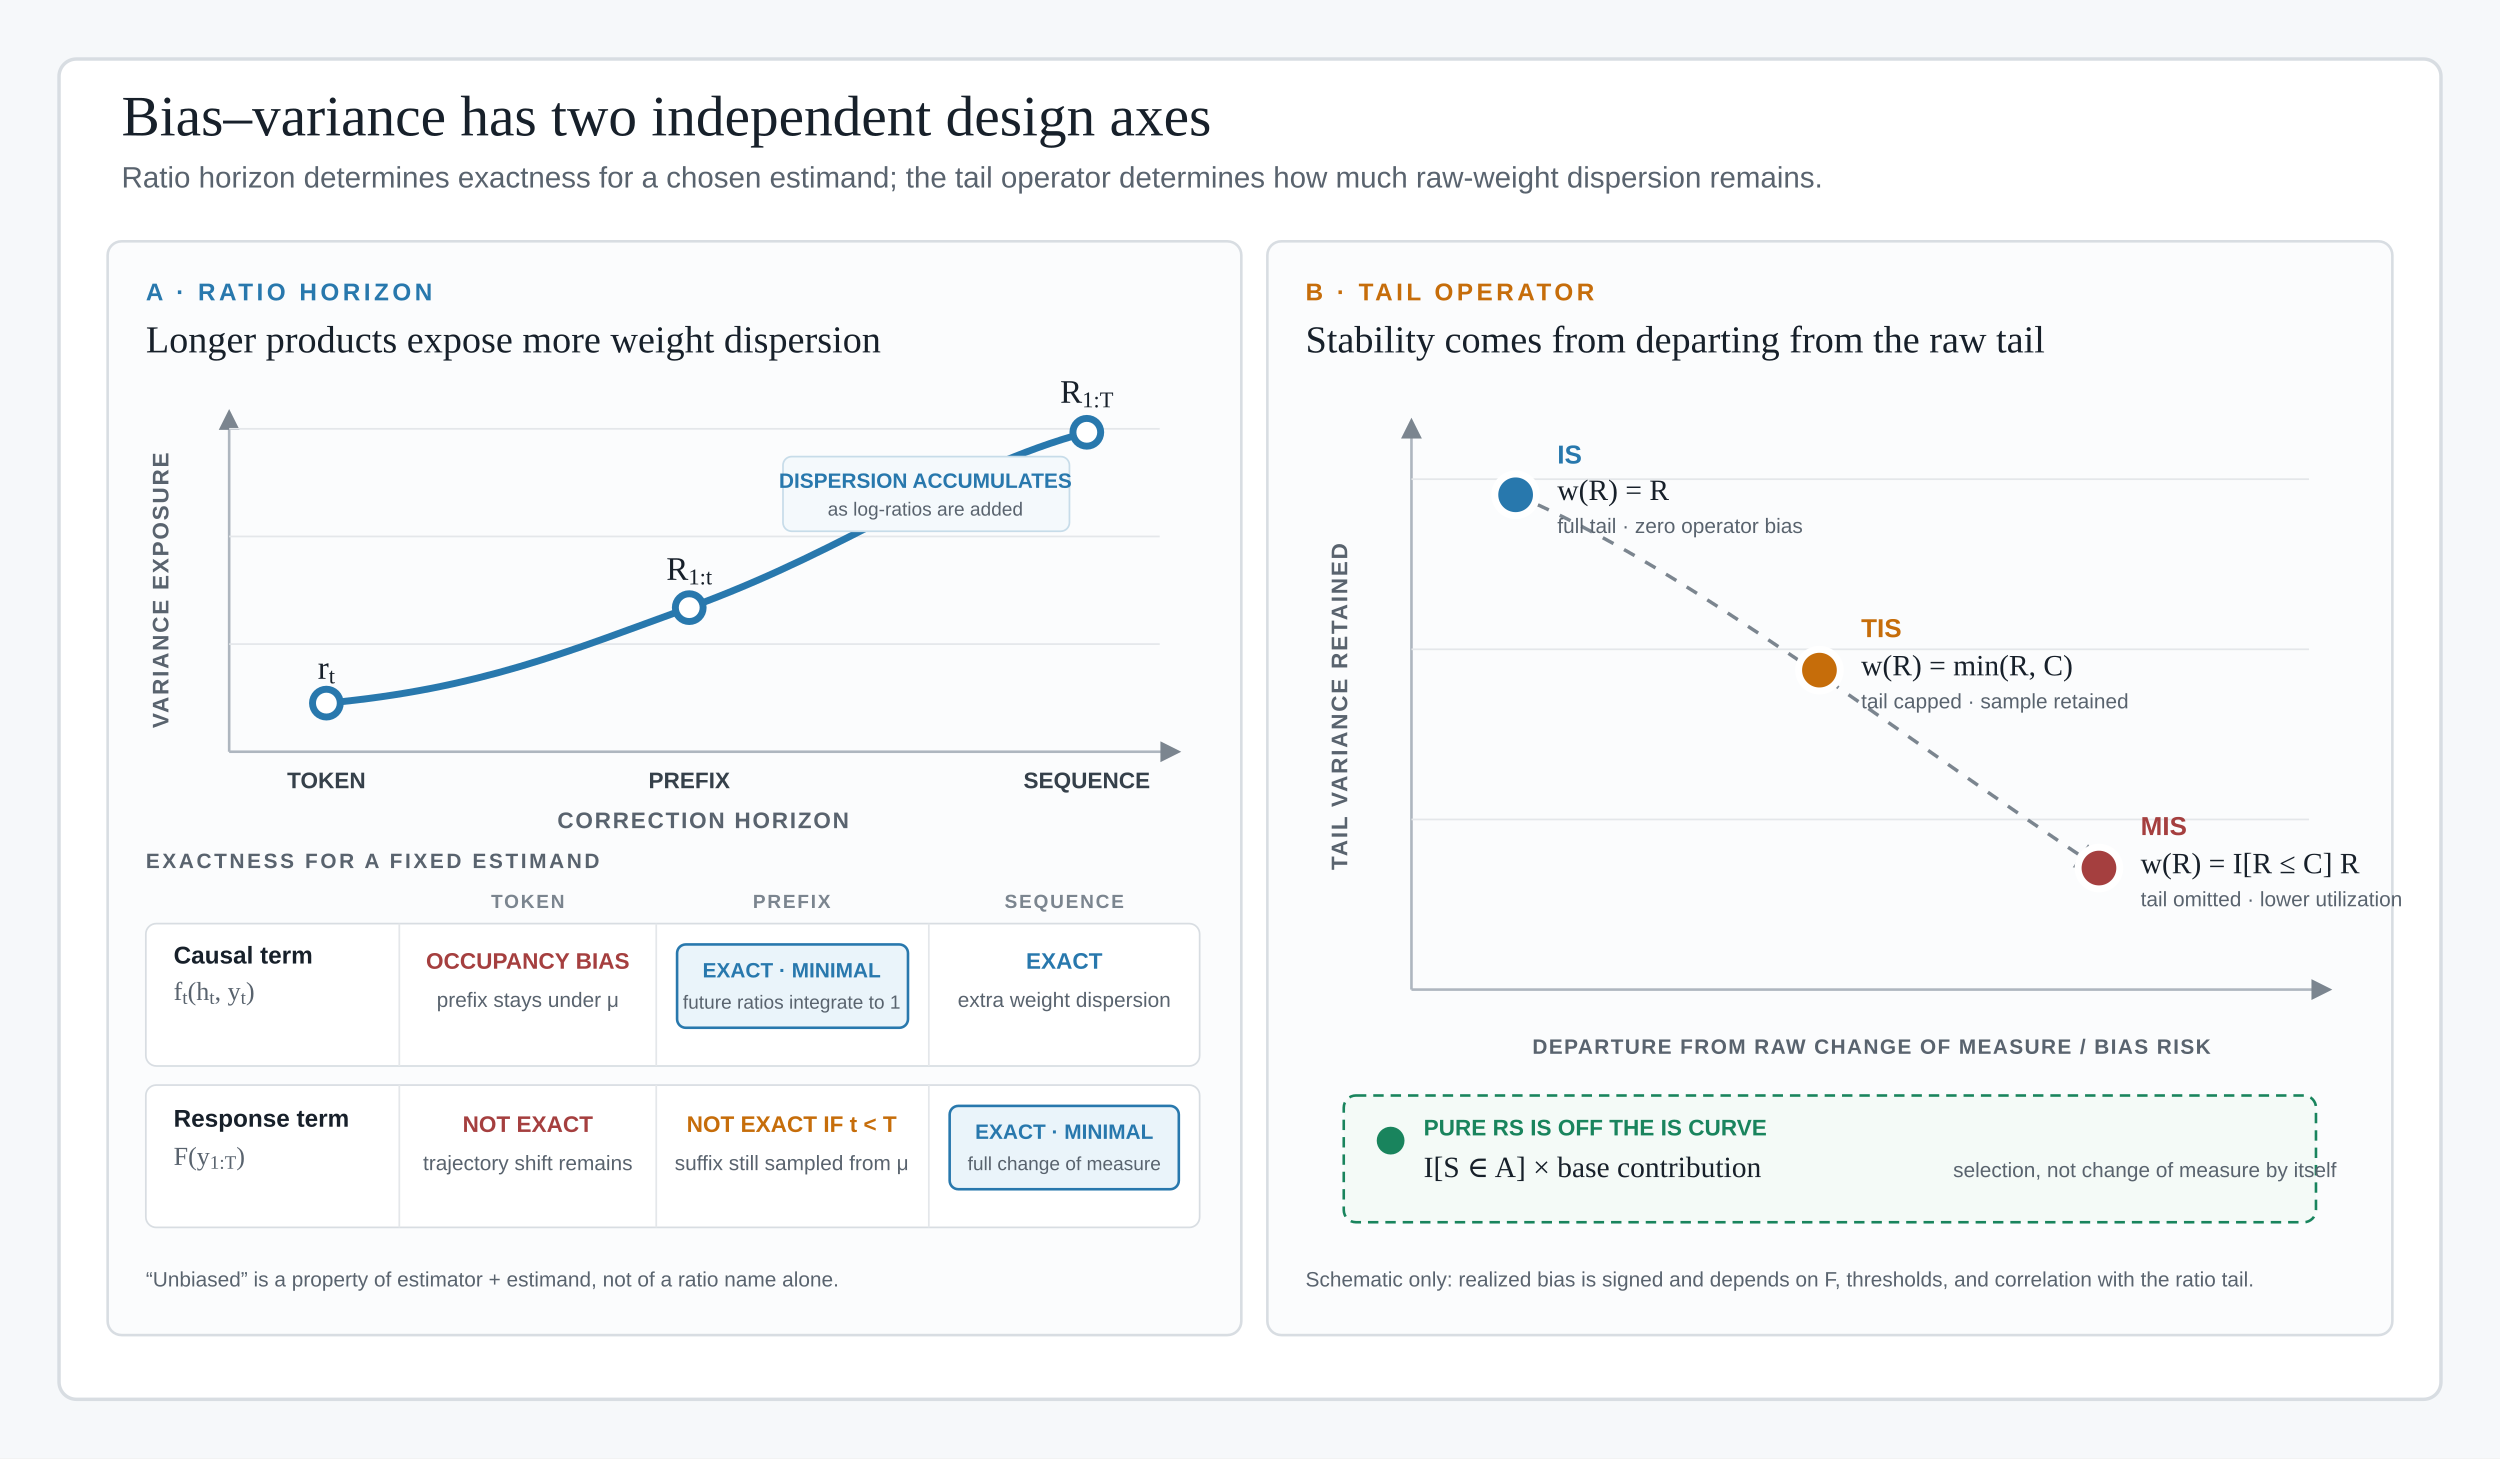
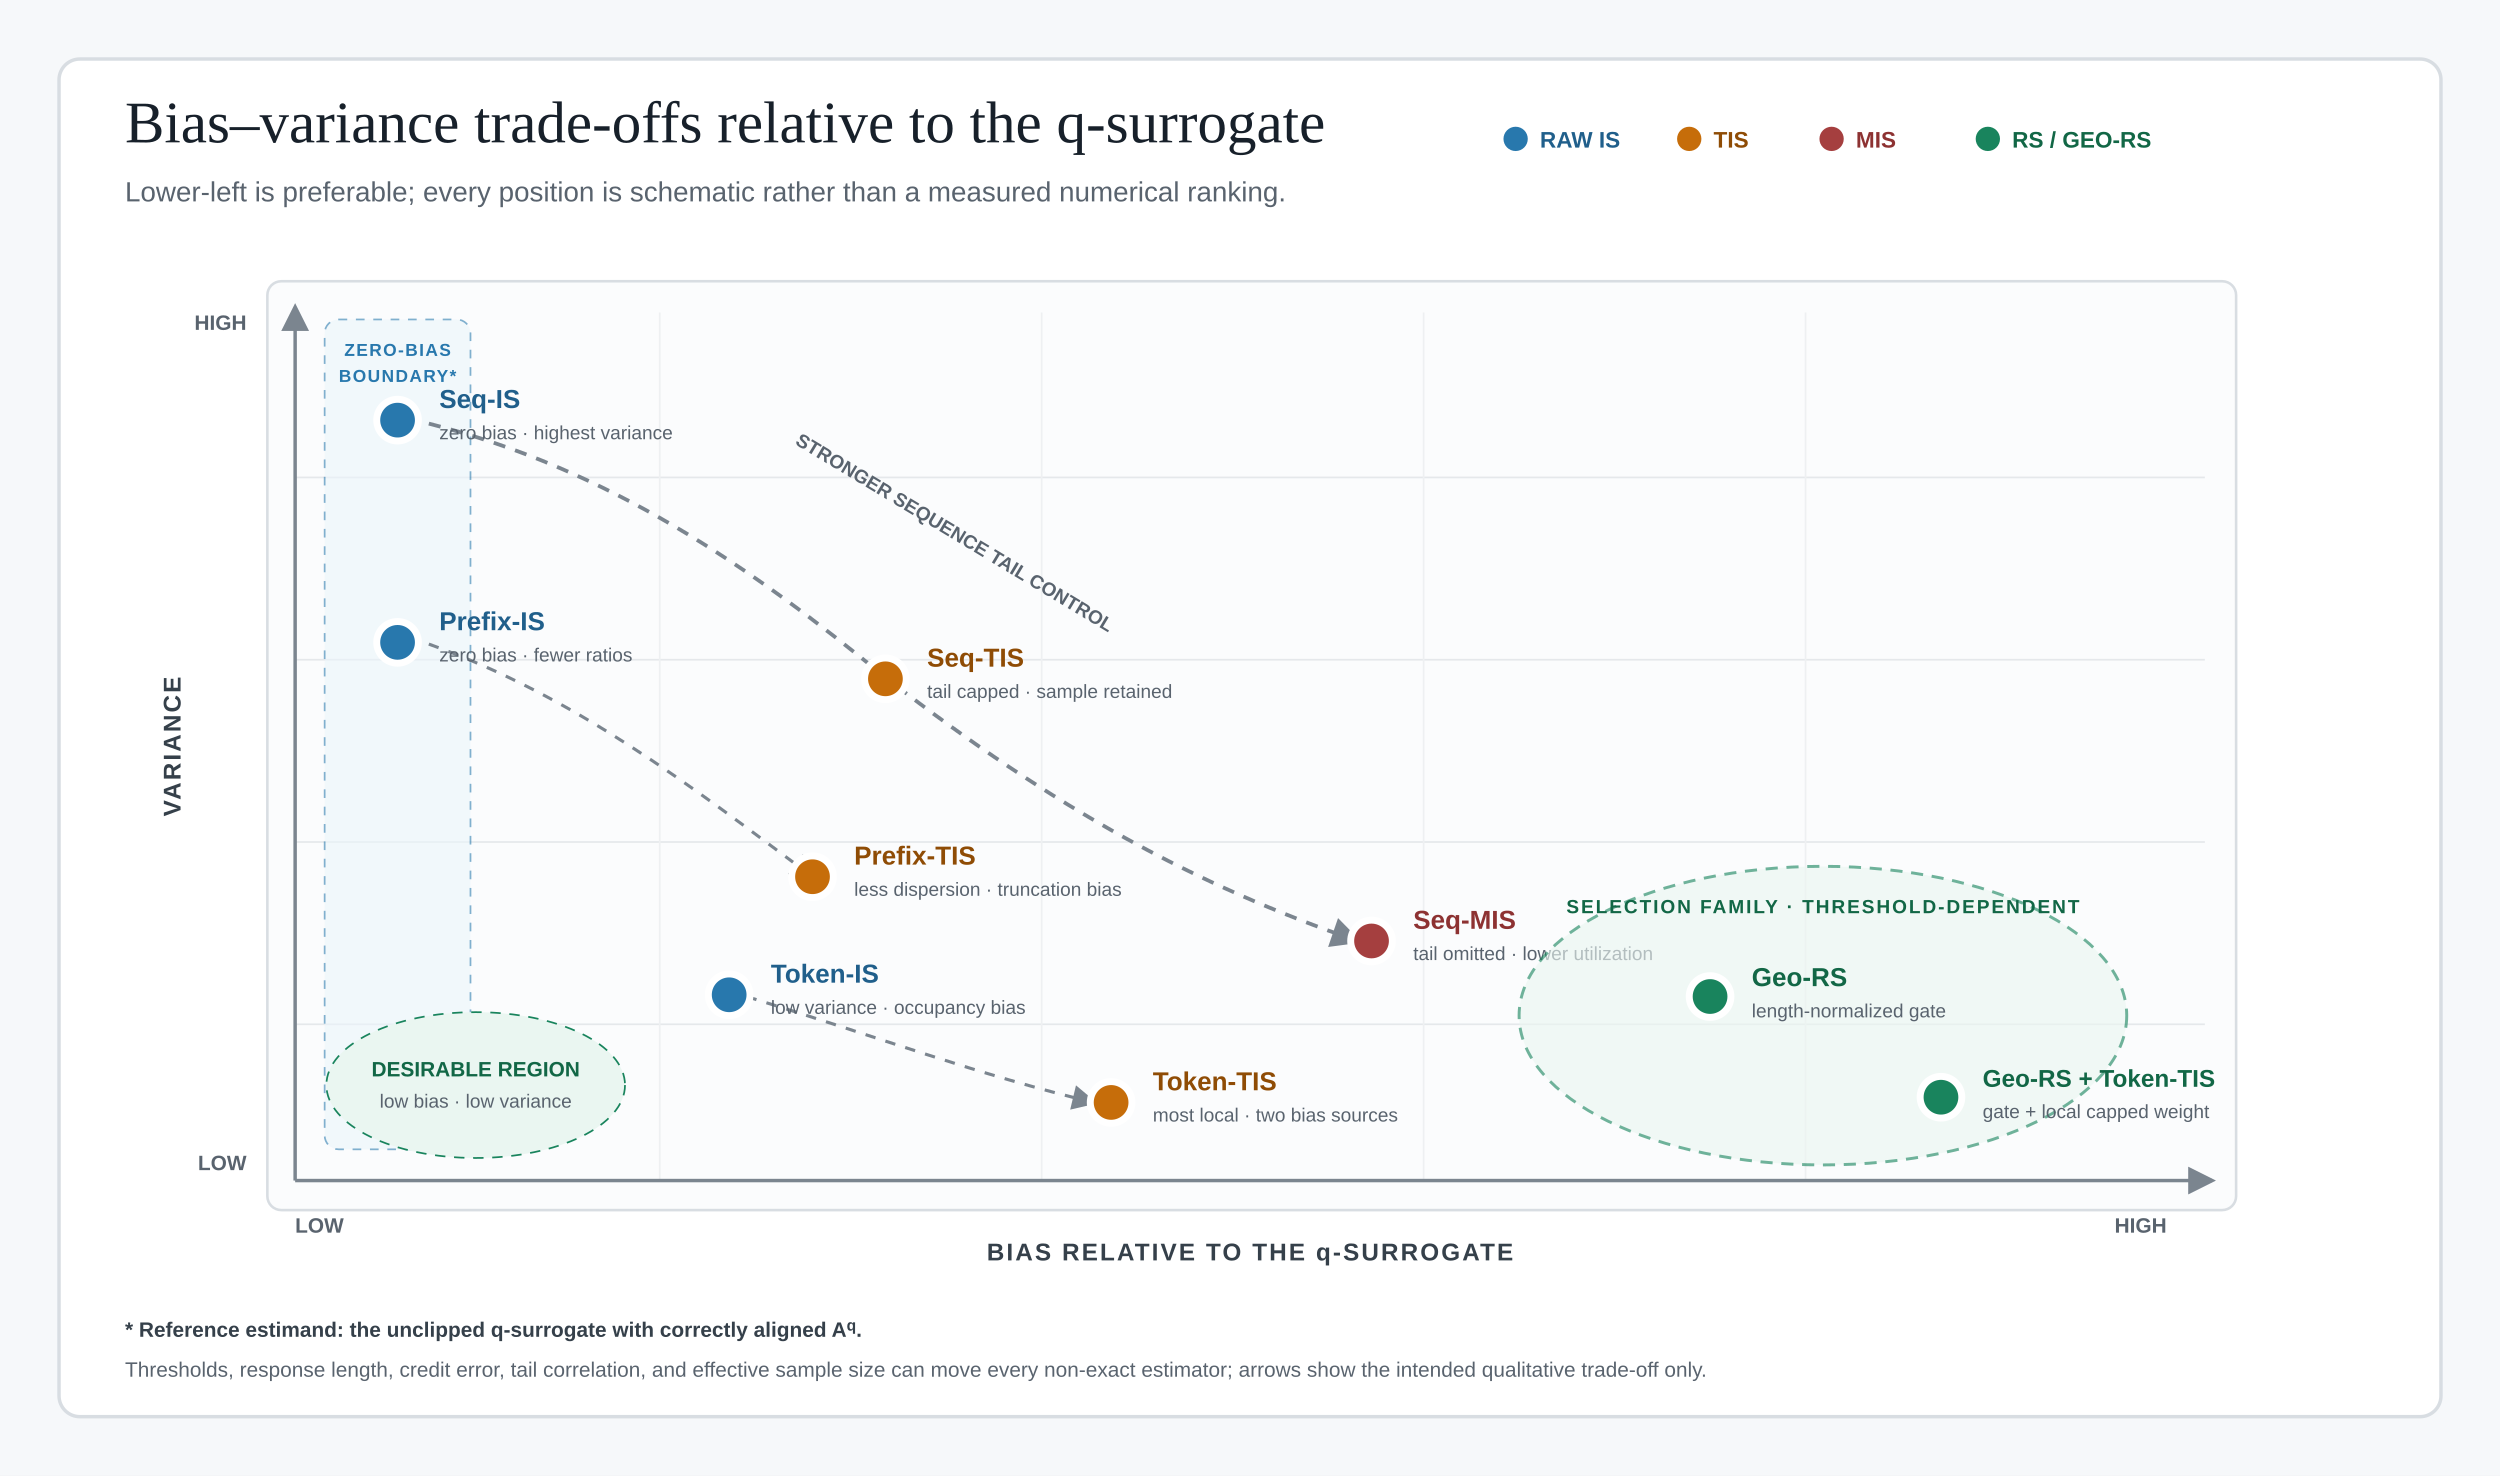
- <svg xmlns="http://www.w3.org/2000/svg" viewBox="0 0 1440 840" role="img" aria-labelledby="bv-title bv-desc">
+ <svg xmlns="http://www.w3.org/2000/svg" viewBox="0 0 1440 850" role="img" aria-labelledby="bv-title bv-desc">
  <defs>
-     <marker id="trend-arrow" viewBox="0 0 10 10" refX="8" refY="5" markerWidth="8" markerHeight="8" orient="auto">
+     <marker id="arrow-gray" viewBox="0 0 10 10" refX="8.5" refY="5" markerWidth="8" markerHeight="8" orient="auto">
      <path d="M0 0 L10 5 L0 10 z" fill="#7b858f" />
    </marker>
-     <marker id="blue-arrow" viewBox="0 0 10 10" refX="8" refY="5" markerWidth="8" markerHeight="8" orient="auto">
-       <path d="M0 0 L10 5 L0 10 z" fill="#2878ad" />
-     </marker>
  </defs>
-   <rect width="1440" height="840" fill="#f6f8fa" />
-   <rect x="34" y="34" width="1372" height="772" rx="10" fill="#ffffff" stroke="#d8dde2" stroke-width="2" />
+   <rect width="1440" height="850" fill="#f6f8fa" />
+   <rect x="34" y="34" width="1372" height="782" rx="12" fill="#ffffff" stroke="#d8dde2" stroke-width="2" />
  <g font-family="Arial, Helvetica, sans-serif">
-     <text x="70" y="78" fill="#17202a" font-family="Georgia, 'Times New Roman', serif" font-size="33">Bias–variance has two independent design axes</text>
-     <text x="70" y="108" fill="#59636e" font-size="17">Ratio horizon determines exactness for a chosen estimand; the tail operator determines how much raw-weight dispersion remains.</text>
-     <rect x="62" y="139" width="653" height="630" rx="8" fill="#fbfcfd" stroke="#d8dde2" stroke-width="1.5" />
-     <text x="84" y="173" fill="#2878ad" font-size="14" font-weight="700" letter-spacing="2">A · RATIO HORIZON</text>
-     <text x="84" y="203" fill="#17202a" font-family="Georgia, 'Times New Roman', serif" font-size="22">Longer products expose more weight dispersion</text>
-     <g>
-       <line x1="132" y1="433" x2="678" y2="433" stroke="#aeb6bf" stroke-width="1.5" marker-end="url(#trend-arrow)" />
-       <line x1="132" y1="433" x2="132" y2="238" stroke="#aeb6bf" stroke-width="1.5" marker-end="url(#trend-arrow)" />
-       <line x1="132" y1="371" x2="668" y2="371" stroke="#e4e7ea" stroke-width="1" />
-       <line x1="132" y1="309" x2="668" y2="309" stroke="#e4e7ea" stroke-width="1" />
-       <line x1="132" y1="247" x2="668" y2="247" stroke="#e4e7ea" stroke-width="1" />
-       <text x="97" y="340" transform="rotate(-90 97 340)" text-anchor="middle" fill="#59636e" font-size="13" font-weight="700" letter-spacing="1">VARIANCE EXPOSURE</text>
-       <text x="405" y="477" text-anchor="middle" fill="#59636e" font-size="13" font-weight="700" letter-spacing="1">CORRECTION HORIZON</text>
-       <path d="M188 405 C276 397 328 375 397 350 C493 315 548 270 626 249" fill="none" stroke="#2878ad" stroke-width="4" />
-       <circle cx="188" cy="405" r="8" fill="#ffffff" stroke="#2878ad" stroke-width="4" />
-       <circle cx="397" cy="350" r="8" fill="#ffffff" stroke="#2878ad" stroke-width="4" />
-       <circle cx="626" cy="249" r="8" fill="#ffffff" stroke="#2878ad" stroke-width="4" />
-       <text x="188" y="391" text-anchor="middle" fill="#17202a" font-family="Georgia, 'Times New Roman', serif" font-size="19">r<tspan baseline-shift="sub" font-size="13">t</tspan>
-       </text>
-       <text x="397" y="334" text-anchor="middle" fill="#17202a" font-family="Georgia, 'Times New Roman', serif" font-size="19">R<tspan baseline-shift="sub" font-size="13">1:t</tspan>
-       </text>
-       <text x="626" y="232" text-anchor="middle" fill="#17202a" font-family="Georgia, 'Times New Roman', serif" font-size="19">R<tspan baseline-shift="sub" font-size="13">1:T</tspan>
-       </text>
-       <text x="188" y="454" text-anchor="middle" fill="#35404a" font-size="13" font-weight="700">TOKEN</text>
-       <text x="397" y="454" text-anchor="middle" fill="#35404a" font-size="13" font-weight="700">PREFIX</text>
-       <text x="626" y="454" text-anchor="middle" fill="#35404a" font-size="13" font-weight="700">SEQUENCE</text>
-       <rect x="451" y="263" width="165" height="43" rx="5" fill="#f4f9fc" stroke="#c7dce9" />
-       <text x="533" y="281" text-anchor="middle" fill="#2878ad" font-size="12" font-weight="700">DISPERSION ACCUMULATES</text>
-       <text x="533" y="297" text-anchor="middle" fill="#59636e" font-size="11">as log-ratios are added</text>
+     <text x="72" y="82" fill="#17202a" font-family="Georgia, 'Times New Roman', serif" font-size="34">Bias–variance trade-offs relative to the q-surrogate</text>
+     <text x="72" y="116" fill="#59636e" font-size="16">Lower-left is preferable; every position is schematic rather than a measured numerical ranking.</text>
+     <g transform="translate(865 72)">
+       <circle cx="8" cy="8" r="7" fill="#2878ad" />
+       <text x="22" y="13" fill="#205f8b" font-size="13" font-weight="700">RAW IS</text>
+       <circle cx="108" cy="8" r="7" fill="#c66d0a" />
+       <text x="122" y="13" fill="#8f4c05" font-size="13" font-weight="700">TIS</text>
+       <circle cx="190" cy="8" r="7" fill="#a53f3f" />
+       <text x="204" y="13" fill="#8d3232" font-size="13" font-weight="700">MIS</text>
+       <circle cx="280" cy="8" r="7" fill="#19845d" />
+       <text x="294" y="13" fill="#126746" font-size="13" font-weight="700">RS / GEO-RS</text>
    </g>
-     <text x="84" y="500" fill="#59636e" font-size="12" font-weight="700" letter-spacing="1.5">EXACTNESS FOR A FIXED ESTIMAND</text>
-     <text x="304" y="523" text-anchor="middle" fill="#7b858f" font-size="11" font-weight="700" letter-spacing="1">TOKEN</text>
-     <text x="456" y="523" text-anchor="middle" fill="#7b858f" font-size="11" font-weight="700" letter-spacing="1">PREFIX</text>
-     <text x="613" y="523" text-anchor="middle" fill="#7b858f" font-size="11" font-weight="700" letter-spacing="1">SEQUENCE</text>
-     <rect x="84" y="532" width="607" height="82" rx="6" fill="#ffffff" stroke="#d8dde2" />
-     <text x="100" y="555" fill="#17202a" font-size="14" font-weight="700">Causal term</text>
-     <text x="100" y="576" fill="#59636e" font-family="Georgia, 'Times New Roman', serif" font-size="15">f<tspan baseline-shift="sub" font-size="11">t</tspan>(h<tspan baseline-shift="sub" font-size="11">t</tspan>, y<tspan baseline-shift="sub" font-size="11">t</tspan>)</text>
-     <line x1="230" y1="532" x2="230" y2="614" stroke="#e4e7ea" />
-     <line x1="378" y1="532" x2="378" y2="614" stroke="#e4e7ea" />
-     <line x1="535" y1="532" x2="535" y2="614" stroke="#e4e7ea" />
-     <text x="304" y="558" text-anchor="middle" fill="#a53f3f" font-size="13" font-weight="700">OCCUPANCY BIAS</text>
-     <text x="304" y="580" text-anchor="middle" fill="#59636e" font-size="12">prefix stays under μ</text>
-     <rect x="390" y="544" width="133" height="48" rx="5" fill="#eaf4fa" stroke="#2878ad" stroke-width="1.5" />
-     <text x="456" y="563" text-anchor="middle" fill="#2878ad" font-size="12" font-weight="700">EXACT · MINIMAL</text>
-     <text x="456" y="581" text-anchor="middle" fill="#59636e" font-size="11">future ratios integrate to 1</text>
-     <text x="613" y="558" text-anchor="middle" fill="#2878ad" font-size="13" font-weight="700">EXACT</text>
-     <text x="613" y="580" text-anchor="middle" fill="#59636e" font-size="12">extra weight dispersion</text>
-     <rect x="84" y="625" width="607" height="82" rx="6" fill="#ffffff" stroke="#d8dde2" />
-     <text x="100" y="649" fill="#17202a" font-size="14" font-weight="700">Response term</text>
-     <text x="100" y="671" fill="#59636e" font-family="Georgia, 'Times New Roman', serif" font-size="15">F(y<tspan baseline-shift="sub" font-size="11">1:T</tspan>)</text>
-     <line x1="230" y1="625" x2="230" y2="707" stroke="#e4e7ea" />
-     <line x1="378" y1="625" x2="378" y2="707" stroke="#e4e7ea" />
-     <line x1="535" y1="625" x2="535" y2="707" stroke="#e4e7ea" />
-     <text x="304" y="652" text-anchor="middle" fill="#a53f3f" font-size="13" font-weight="700">NOT EXACT</text>
-     <text x="304" y="674" text-anchor="middle" fill="#59636e" font-size="12">trajectory shift remains</text>
-     <text x="456" y="652" text-anchor="middle" fill="#c66d0a" font-size="13" font-weight="700">NOT EXACT IF t &lt; T</text>
-     <text x="456" y="674" text-anchor="middle" fill="#59636e" font-size="12">suffix still sampled from μ</text>
-     <rect x="547" y="637" width="132" height="48" rx="5" fill="#eaf4fa" stroke="#2878ad" stroke-width="1.5" />
-     <text x="613" y="656" text-anchor="middle" fill="#2878ad" font-size="12" font-weight="700">EXACT · MINIMAL</text>
-     <text x="613" y="674" text-anchor="middle" fill="#59636e" font-size="11">full change of measure</text>
-     <text x="84" y="741" fill="#59636e" font-size="12">“Unbiased” is a property of estimator + estimand, not of a ratio name alone.</text>
-     <rect x="730" y="139" width="648" height="630" rx="8" fill="#fbfcfd" stroke="#d8dde2" stroke-width="1.5" />
-     <text x="752" y="173" fill="#c66d0a" font-size="14" font-weight="700" letter-spacing="2">B · TAIL OPERATOR</text>
-     <text x="752" y="203" fill="#17202a" font-family="Georgia, 'Times New Roman', serif" font-size="22">Stability comes from departing from the raw tail</text>
-     <g>
-       <line x1="813" y1="570" x2="1341" y2="570" stroke="#aeb6bf" stroke-width="1.5" marker-end="url(#trend-arrow)" />
-       <line x1="813" y1="570" x2="813" y2="243" stroke="#aeb6bf" stroke-width="1.5" marker-end="url(#trend-arrow)" />
-       <line x1="813" y1="472" x2="1330" y2="472" stroke="#e4e7ea" stroke-width="1" />
-       <line x1="813" y1="374" x2="1330" y2="374" stroke="#e4e7ea" stroke-width="1" />
-       <line x1="813" y1="276" x2="1330" y2="276" stroke="#e4e7ea" stroke-width="1" />
-       <text x="776" y="407" transform="rotate(-90 776 407)" text-anchor="middle" fill="#59636e" font-size="13" font-weight="700" letter-spacing="1">TAIL VARIANCE RETAINED</text>
-       <text x="1078" y="607" text-anchor="middle" fill="#59636e" font-size="12" font-weight="700" letter-spacing="0.8">DEPARTURE FROM RAW CHANGE OF MEASURE / BIAS RISK</text>
-       <path d="M873 285 C975 329 1090 421 1209 500" fill="none" stroke="#7b858f" stroke-width="2" stroke-dasharray="7 7" marker-end="url(#trend-arrow)" />
-       <circle cx="873" cy="285" r="12" fill="#2878ad" stroke="#ffffff" stroke-width="4" />
-       <text x="897" y="267" fill="#2878ad" font-size="15" font-weight="700">IS</text>
-       <text x="897" y="288" fill="#17202a" font-family="Georgia, 'Times New Roman', serif" font-size="17">w(R) = R</text>
-       <text x="897" y="307" fill="#59636e" font-size="12">full tail · zero operator bias</text>
-       <circle cx="1048" cy="386" r="12" fill="#c66d0a" stroke="#ffffff" stroke-width="4" />
-       <text x="1072" y="367" fill="#c66d0a" font-size="15" font-weight="700">TIS</text>
-       <text x="1072" y="389" fill="#17202a" font-family="Georgia, 'Times New Roman', serif" font-size="17">w(R) = min(R, C)</text>
-       <text x="1072" y="408" fill="#59636e" font-size="12">tail capped · sample retained</text>
-       <circle cx="1209" cy="500" r="12" fill="#a53f3f" stroke="#ffffff" stroke-width="4" />
-       <text x="1233" y="481" fill="#a53f3f" font-size="15" font-weight="700">MIS</text>
-       <text x="1233" y="503" fill="#17202a" font-family="Georgia, 'Times New Roman', serif" font-size="17">w(R) = I[R ≤ C] R</text>
-       <text x="1233" y="522" fill="#59636e" font-size="12">tail omitted · lower utilization</text>
-     </g>
-     <rect x="774" y="631" width="560" height="73" rx="7" fill="#f4faf7" stroke="#19845d" stroke-width="1.5" stroke-dasharray="6 4" />
-     <circle cx="801" cy="657" r="8" fill="#19845d" />
-     <text x="820" y="654" fill="#19845d" font-size="13" font-weight="700">PURE RS IS OFF THE IS CURVE</text>
-     <text x="820" y="678" fill="#17202a" font-family="Georgia, 'Times New Roman', serif" font-size="17">I[S ∈ A] × base contribution</text>
-     <text x="1125" y="678" fill="#59636e" font-size="12">selection, not change of measure by itself</text>
-     <text x="752" y="741" fill="#59636e" font-size="12">Schematic only: realized bias is signed and depends on F, thresholds, and correlation with the ratio tail.</text>
+     <rect x="154" y="162" width="1134" height="535" rx="8" fill="#fbfcfd" stroke="#d8dde2" stroke-width="1.5" />
+     <line x1="170" y1="590" x2="1270" y2="590" stroke="#e5e8eb" />
+     <line x1="170" y1="485" x2="1270" y2="485" stroke="#e5e8eb" />
+     <line x1="170" y1="380" x2="1270" y2="380" stroke="#e5e8eb" />
+     <line x1="170" y1="275" x2="1270" y2="275" stroke="#e5e8eb" />
+     <line x1="380" y1="180" x2="380" y2="680" stroke="#eef0f2" />
+     <line x1="600" y1="180" x2="600" y2="680" stroke="#eef0f2" />
+     <line x1="820" y1="180" x2="820" y2="680" stroke="#eef0f2" />
+     <line x1="1040" y1="180" x2="1040" y2="680" stroke="#eef0f2" />
+     <line x1="170" y1="680" x2="1274" y2="680" stroke="#7b858f" stroke-width="2" marker-end="url(#arrow-gray)" />
+     <line x1="170" y1="680" x2="170" y2="177" stroke="#7b858f" stroke-width="2" marker-end="url(#arrow-gray)" />
+     <text x="720" y="726" text-anchor="middle" fill="#35404a" font-size="14" font-weight="700" letter-spacing="1.2">BIAS RELATIVE TO THE q-SURROGATE</text>
+     <text x="170" y="710" fill="#59636e" font-size="12" font-weight="700">LOW</text>
+     <text x="1248" y="710" text-anchor="end" fill="#59636e" font-size="12" font-weight="700">HIGH</text>
+     <text x="104" y="430" transform="rotate(-90 104 430)" text-anchor="middle" fill="#35404a" font-size="14" font-weight="700" letter-spacing="1.2">VARIANCE</text>
+     <text x="142" y="674" text-anchor="end" fill="#59636e" font-size="12" font-weight="700">LOW</text>
+     <text x="142" y="190" text-anchor="end" fill="#59636e" font-size="12" font-weight="700">HIGH</text>
+     <rect x="187" y="184" width="84" height="478" rx="8" fill="#eaf4fa" opacity="0.58" stroke="#2878ad" stroke-dasharray="5 5" />
+     <text x="229" y="205" text-anchor="middle" fill="#2878ad" font-size="10" font-weight="700" letter-spacing="0.8">ZERO-BIAS</text>
+     <text x="229" y="220" text-anchor="middle" fill="#2878ad" font-size="10" font-weight="700" letter-spacing="0.8">BOUNDARY*</text>
+     <ellipse cx="274" cy="625" rx="86" ry="42" fill="#eaf6f1" stroke="#19845d" stroke-dasharray="6 5" />
+     <text x="274" y="620" text-anchor="middle" fill="#126746" font-size="12" font-weight="700">DESIRABLE REGION</text>
+     <text x="274" y="638" text-anchor="middle" fill="#59636e" font-size="11">low bias · low variance</text>
+     <path d="M247 244 C350 270 432 326 511 391 C608 466 689 510 782 542" fill="none" stroke="#7b858f" stroke-width="2.2" stroke-dasharray="7 6" marker-end="url(#arrow-gray)" />
+     <text x="548" y="310" transform="rotate(31 548 310)" text-anchor="middle" fill="#59636e" font-size="11" font-weight="700">STRONGER SEQUENCE TAIL CONTROL</text>
+     <path d="M247 371 C331 401 397 452 468 505" fill="none" stroke="#7b858f" stroke-width="1.8" stroke-dasharray="6 6" marker-end="url(#arrow-gray)" />
+     <path d="M430 574 C508 598 563 619 630 635" fill="none" stroke="#7b858f" stroke-width="1.8" stroke-dasharray="6 6" marker-end="url(#arrow-gray)" />
+     <circle cx="229" cy="242" r="12" fill="#2878ad" stroke="#ffffff" stroke-width="4" />
+     <text x="253" y="235" fill="#205f8b" font-size="15" font-weight="700">Seq-IS</text>
+     <text x="253" y="253" fill="#59636e" font-size="11">zero bias · highest variance</text>
+     <circle cx="229" cy="370" r="12" fill="#2878ad" stroke="#ffffff" stroke-width="4" />
+     <text x="253" y="363" fill="#205f8b" font-size="15" font-weight="700">Prefix-IS</text>
+     <text x="253" y="381" fill="#59636e" font-size="11">zero bias · fewer ratios</text>
+     <circle cx="420" cy="573" r="12" fill="#2878ad" stroke="#ffffff" stroke-width="4" />
+     <text x="444" y="566" fill="#205f8b" font-size="15" font-weight="700">Token-IS</text>
+     <text x="444" y="584" fill="#59636e" font-size="11">low variance · occupancy bias</text>
+     <circle cx="510" cy="391" r="12" fill="#c66d0a" stroke="#ffffff" stroke-width="4" />
+     <text x="534" y="384" fill="#8f4c05" font-size="15" font-weight="700">Seq-TIS</text>
+     <text x="534" y="402" fill="#59636e" font-size="11">tail capped · sample retained</text>
+     <circle cx="468" cy="505" r="12" fill="#c66d0a" stroke="#ffffff" stroke-width="4" />
+     <text x="492" y="498" fill="#8f4c05" font-size="15" font-weight="700">Prefix-TIS</text>
+     <text x="492" y="516" fill="#59636e" font-size="11">less dispersion · truncation bias</text>
+     <circle cx="640" cy="635" r="12" fill="#c66d0a" stroke="#ffffff" stroke-width="4" />
+     <text x="664" y="628" fill="#8f4c05" font-size="15" font-weight="700">Token-TIS</text>
+     <text x="664" y="646" fill="#59636e" font-size="11">most local · two bias sources</text>
+     <circle cx="790" cy="542" r="12" fill="#a53f3f" stroke="#ffffff" stroke-width="4" />
+     <text x="814" y="535" fill="#8d3232" font-size="15" font-weight="700">Seq-MIS</text>
+     <text x="814" y="553" fill="#59636e" font-size="11">tail omitted · lower utilization</text>
+     <ellipse cx="1050" cy="585" rx="175" ry="86" fill="#eaf6f1" opacity="0.62" stroke="#19845d" stroke-width="1.7" stroke-dasharray="7 5" />
+     <text x="1050" y="526" text-anchor="middle" fill="#126746" font-size="11" font-weight="700" letter-spacing="1.1">SELECTION FAMILY · THRESHOLD-DEPENDENT</text>
+     <circle cx="985" cy="574" r="12" fill="#19845d" stroke="#ffffff" stroke-width="4" />
+     <text x="1009" y="568" fill="#126746" font-size="15" font-weight="700">Geo-RS</text>
+     <text x="1009" y="586" fill="#59636e" font-size="11">length-normalized gate</text>
+     <circle cx="1118" cy="632" r="12" fill="#19845d" stroke="#ffffff" stroke-width="4" />
+     <text x="1142" y="626" fill="#126746" font-size="14" font-weight="700">Geo-RS + Token-TIS</text>
+     <text x="1142" y="644" fill="#59636e" font-size="11">gate + local capped weight</text>
+     <text x="72" y="770" fill="#35404a" font-size="12" font-weight="700">* Reference estimand: the unclipped q-surrogate with correctly aligned A<tspan baseline-shift="super" font-size="9">q</tspan>.</text>
+     <text x="72" y="793" fill="#59636e" font-size="12">Thresholds, response length, credit error, tail correlation, and effective sample size can move every non-exact estimator; arrows show the intended qualitative trade-off only.</text>
  </g>
</svg>
